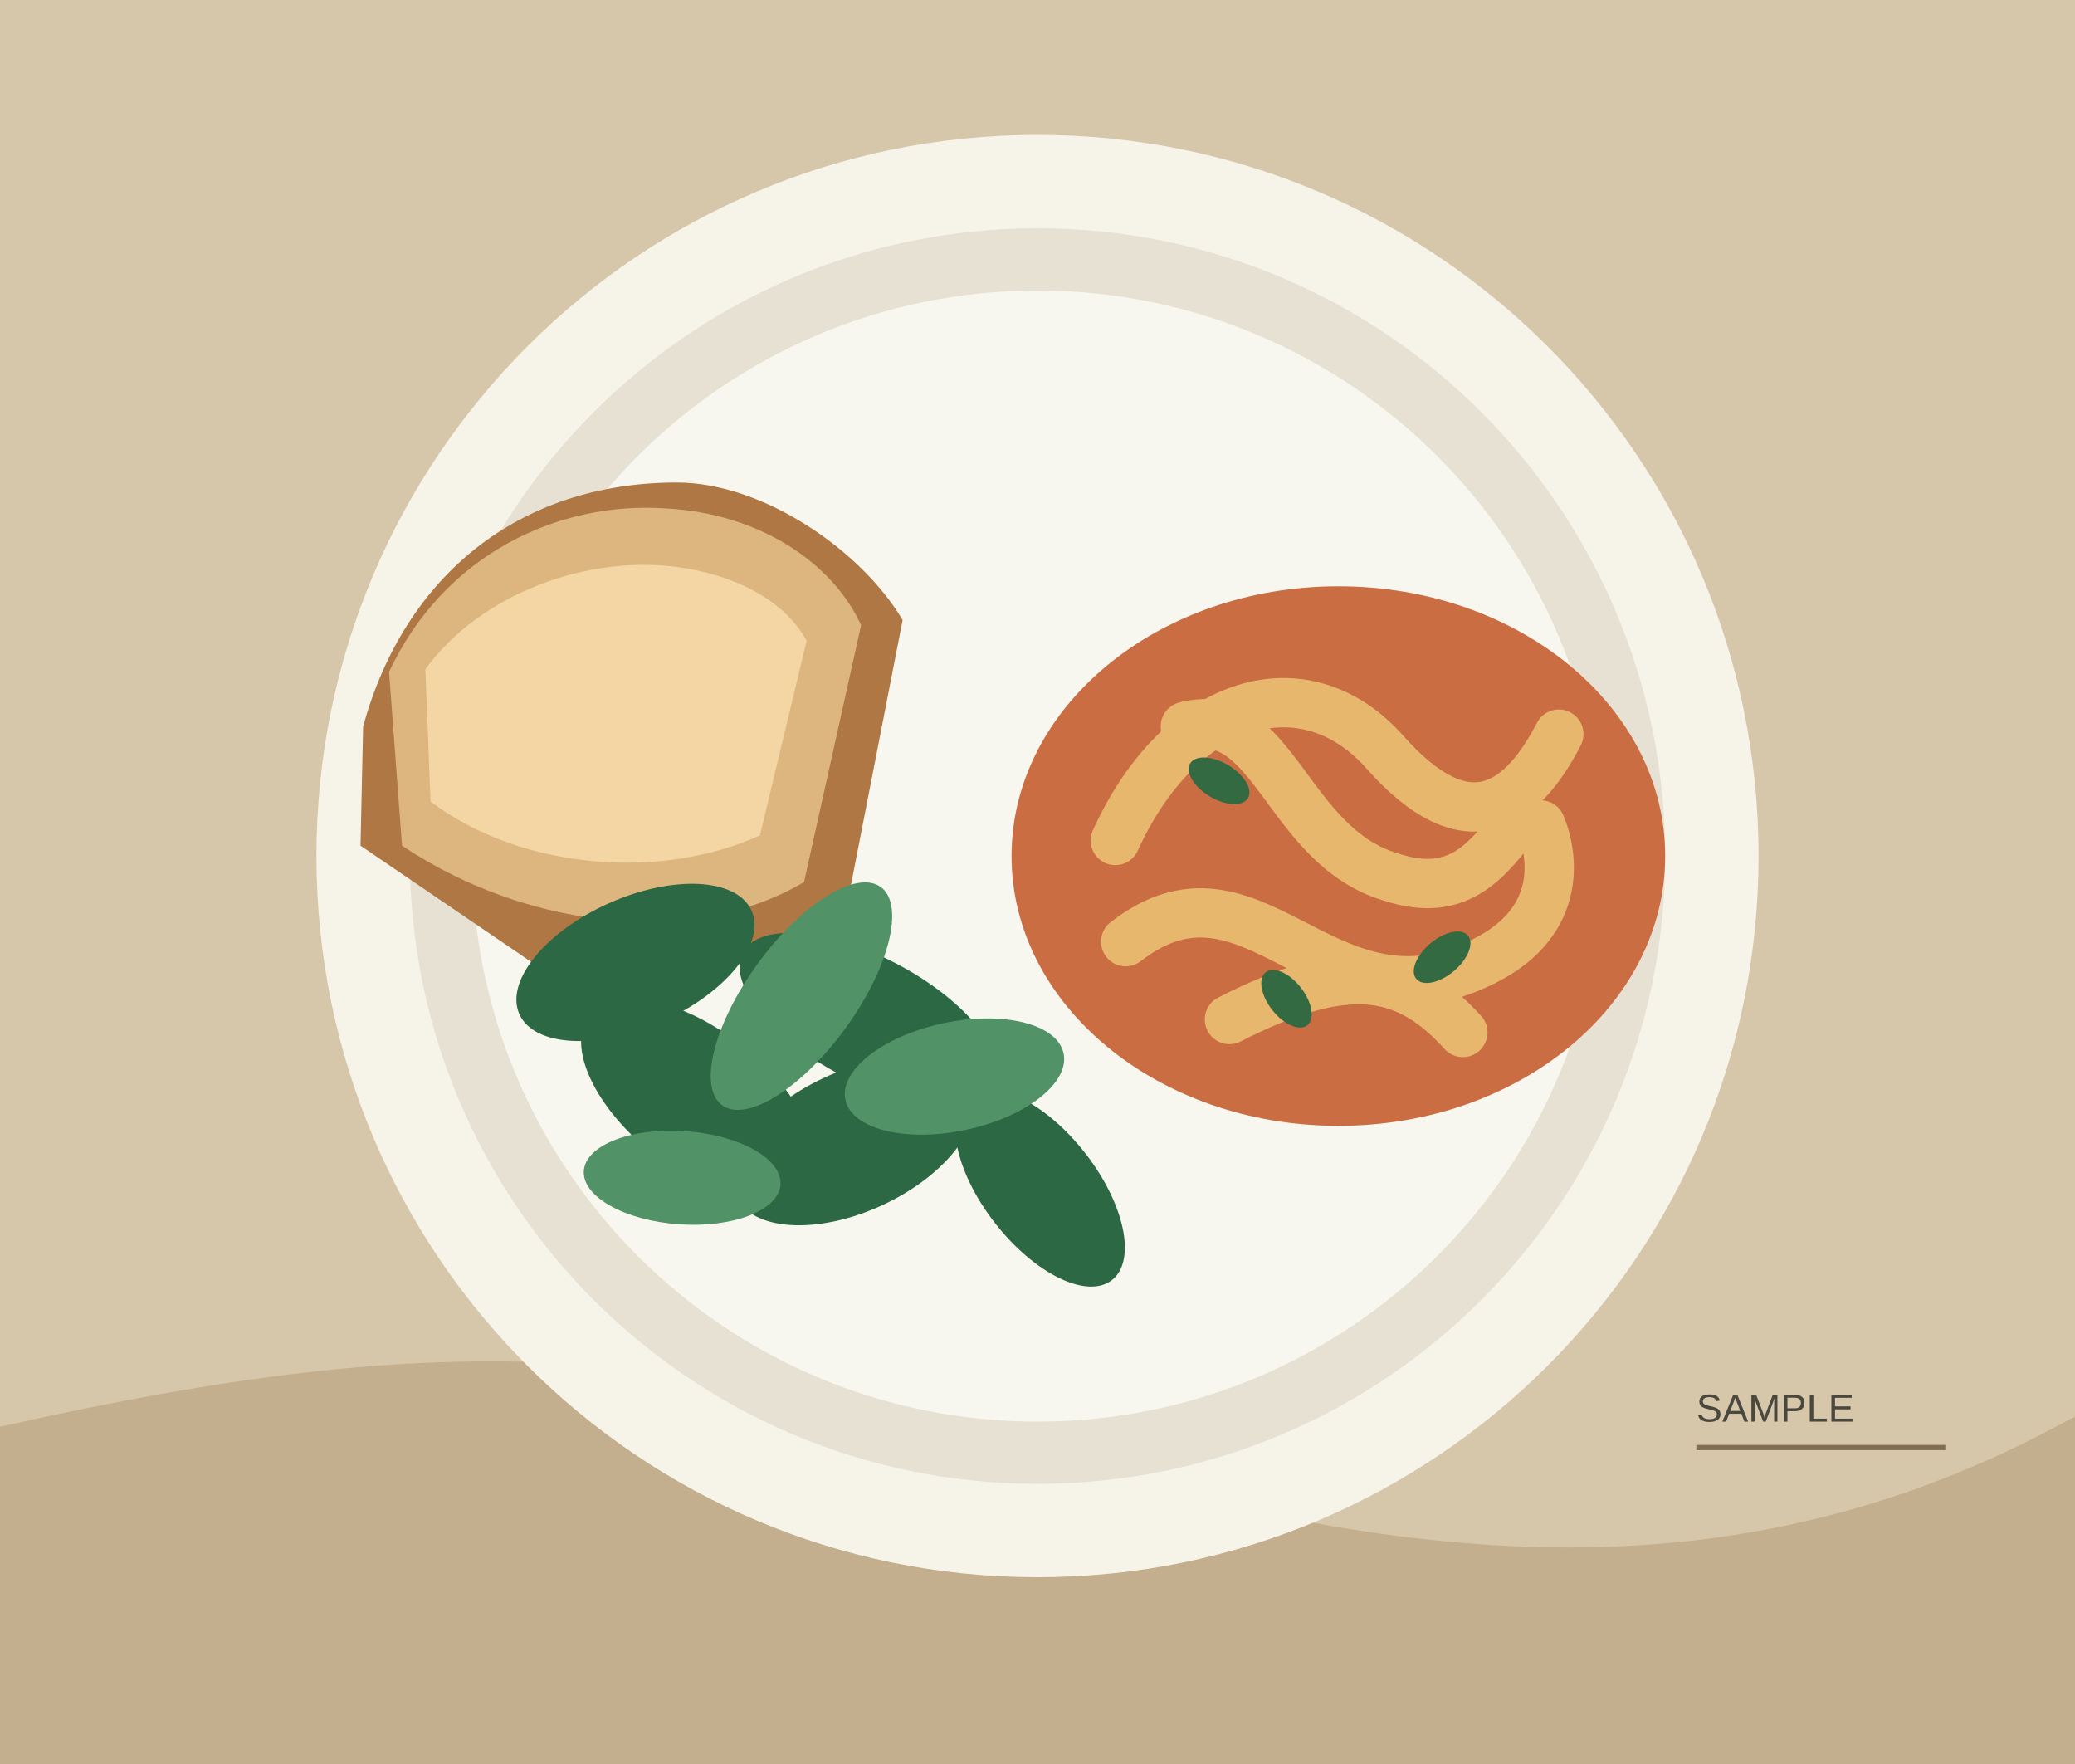
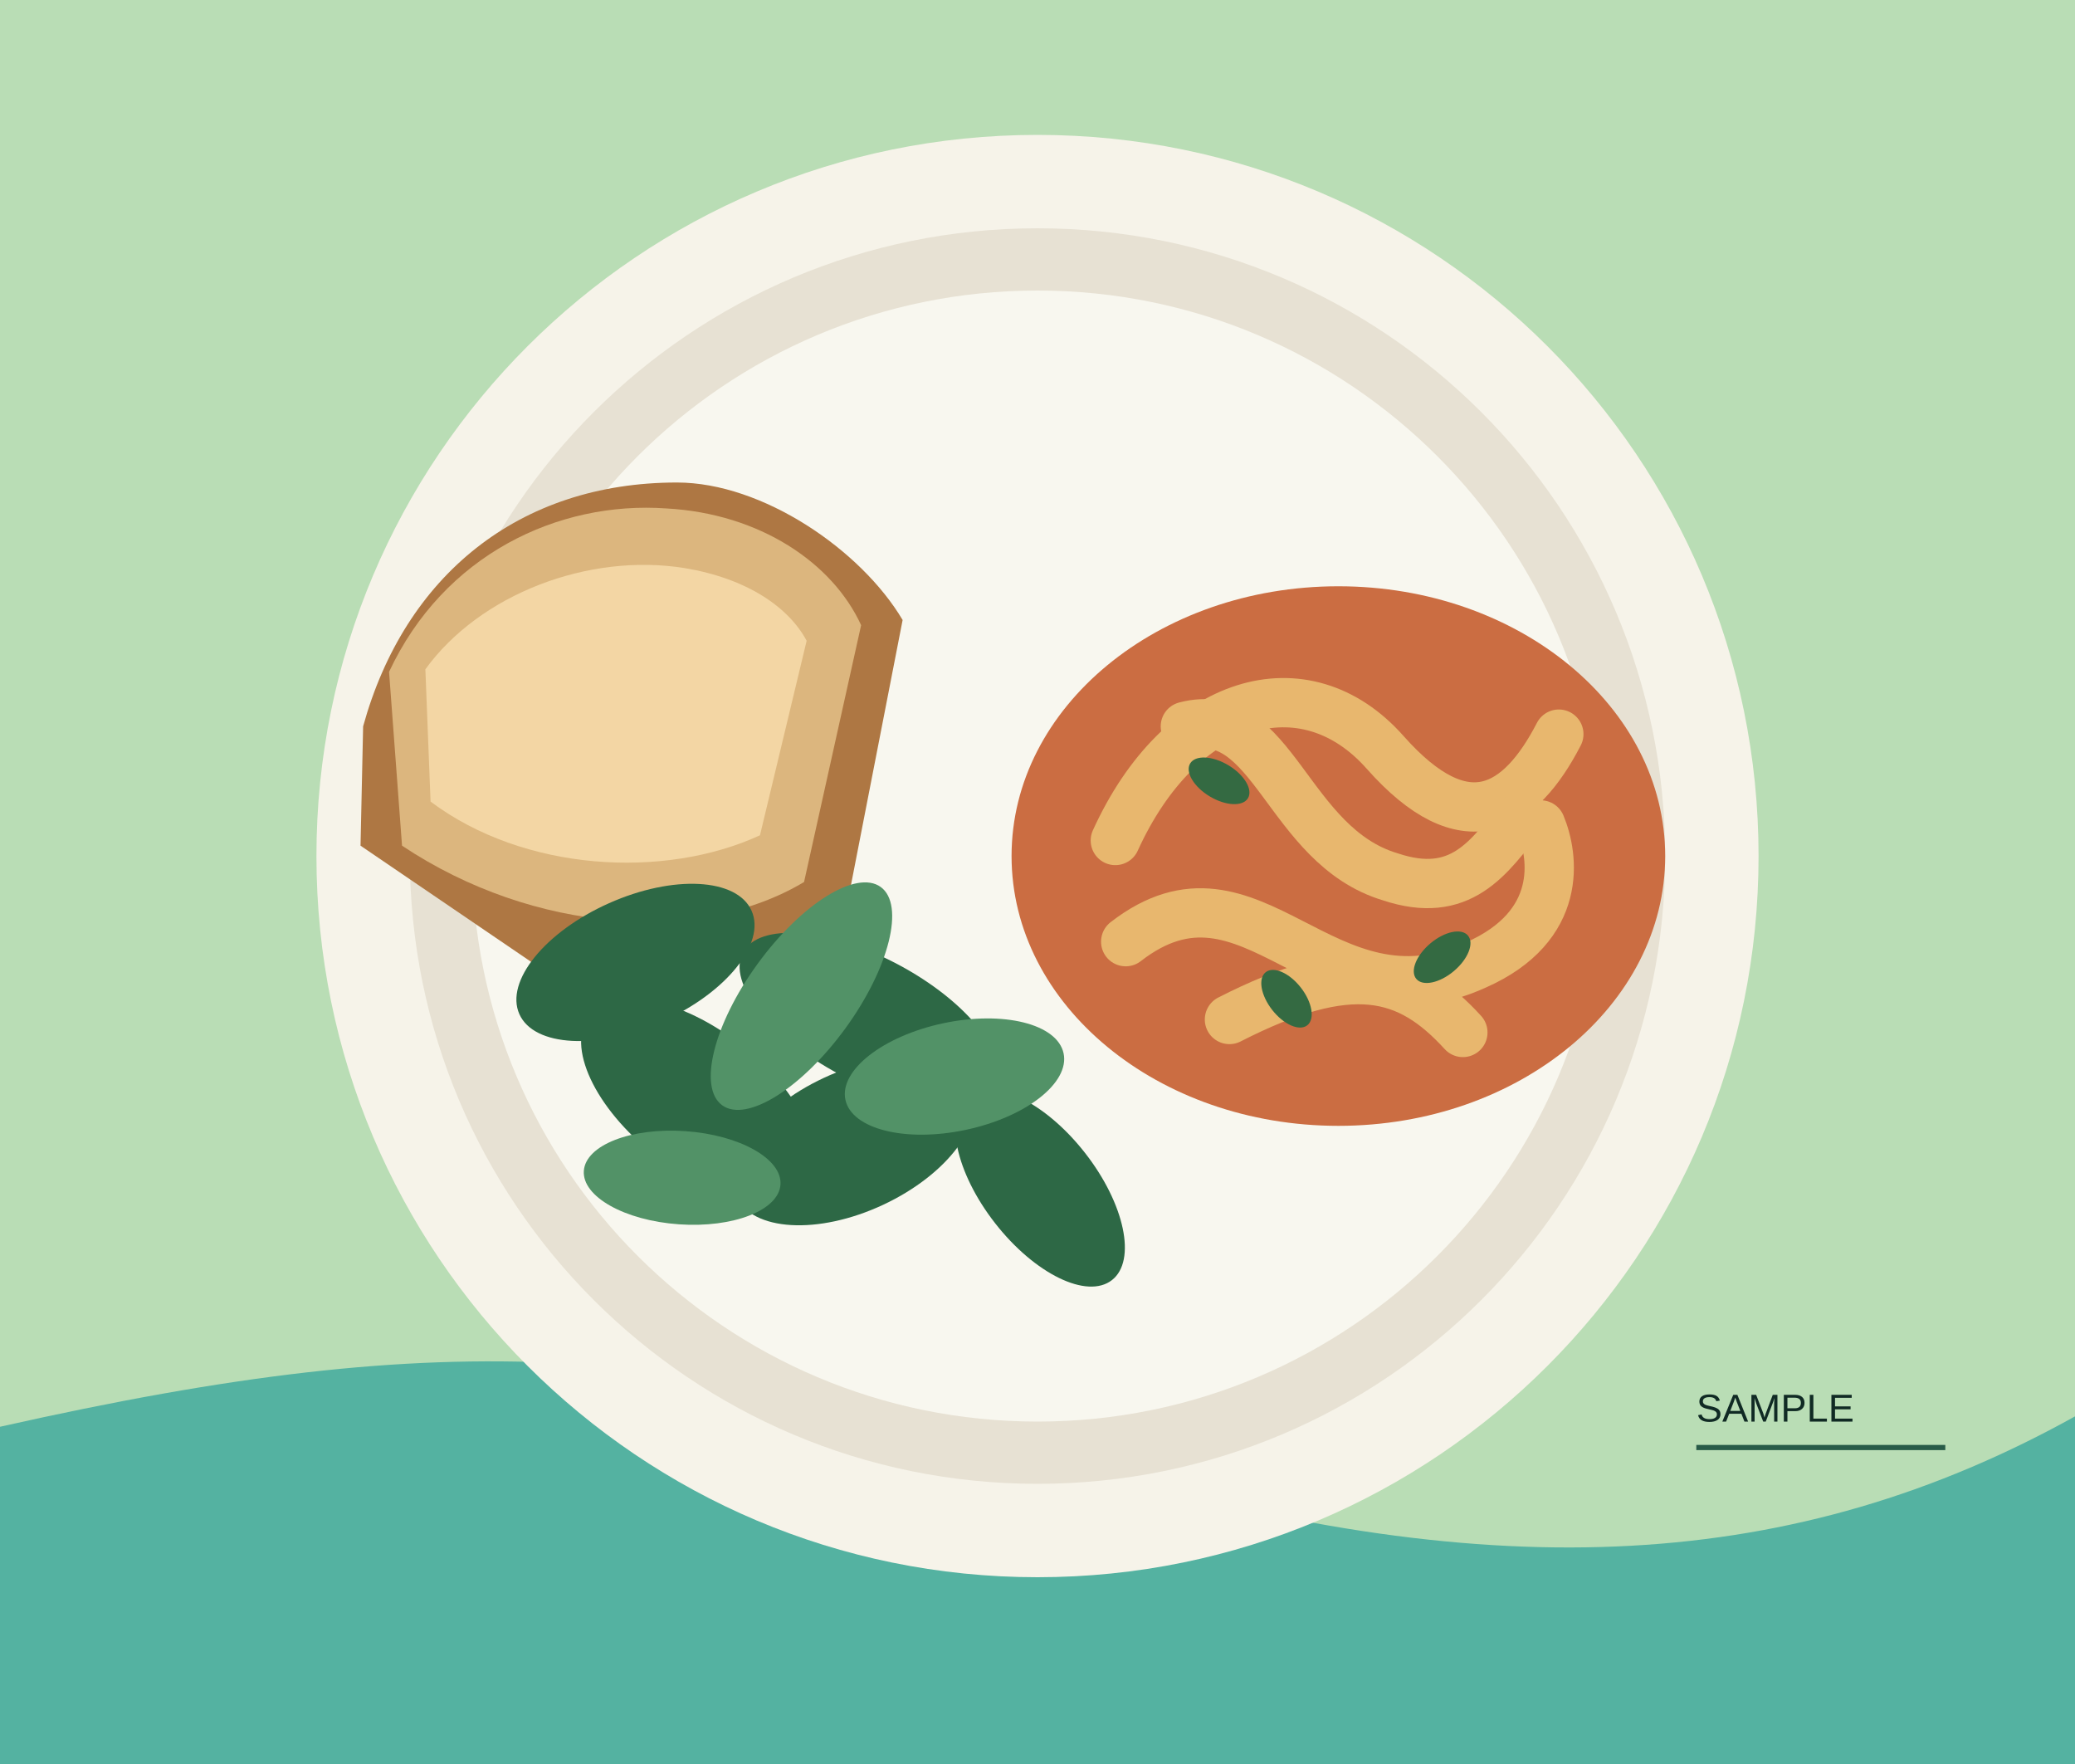
<svg xmlns="http://www.w3.org/2000/svg" viewBox="0 0 800 680" role="img" aria-labelledby="title desc">
-   <rect width="800" height="680" fill="#d6c7aa" />
-   <path d="M0 550c178-40 260-31 423 17 154 45 269 39 377-21v134H0Z" fill="#c3ae8d" />
+   <rect width="800" height="680" fill="#b9ddb5" />
+   <path d="M0 550c178-40 260-31 423 17 154 45 269 39 377-21v134H0Z" fill="#54b2a1" />
  <circle cx="400" cy="330" r="278" fill="#f6f3e9" />
  <circle cx="400" cy="330" r="242" fill="#e7e1d3" />
  <circle cx="400" cy="330" r="218" fill="#f8f7ef" />
  <path d="M140 280c16-58 60-94 121-94 33 0 71 26 87 53l-23 118-92 33-94-64Z" fill="#ae7743" />
  <path d="M150 259c21-45 65-66 107-63 36 2 64 21 75 45l-22 99c-40 24-104 20-155-14Z" fill="#dcb67e" />
  <path d="M164 258c21-29 63-45 100-39 24 4 40 15 47 28l-18 75c-37 17-91 14-127-13Z" fill="#f3d6a4" />
  <g fill="#2d6845">
    <ellipse cx="329" cy="440" rx="50" ry="27" transform="rotate(-25 329 440)" />
    <ellipse cx="269" cy="424" rx="53" ry="27" transform="rotate(38 269 424)" />
    <ellipse cx="335" cy="393" rx="55" ry="24" transform="rotate(28 335 393)" />
    <ellipse cx="245" cy="371" rx="49" ry="25" transform="rotate(-24 245 371)" />
    <ellipse cx="401" cy="458" rx="45" ry="22" transform="rotate(52 401 458)" />
  </g>
  <g fill="#529267">
    <ellipse cx="309" cy="384" rx="52" ry="21" transform="rotate(-54 309 384)" />
    <ellipse cx="368" cy="415" rx="43" ry="21" transform="rotate(-12 368 415)" />
    <ellipse cx="263" cy="454" rx="38" ry="18" transform="rotate(4 263 454)" />
  </g>
  <ellipse cx="516" cy="330" rx="126" ry="104" fill="#cb6d42" />
  <g fill="none" stroke="#e8b76e" stroke-width="19" stroke-linecap="round">
    <path d="M430 324c25-55 73-69 104-34s52 22 67-7" />
    <path d="M434 363c49-38 76 36 135 9 34-15 30-42 25-54" />
    <path d="M457 280c34-9 39 46 79 58 27 9 38-7 51-24" />
    <path d="M474 393c47-24 69-18 90 5" />
  </g>
  <g fill="#346a42">
    <ellipse cx="470" cy="301" rx="13" ry="7" transform="rotate(31 470 301)" />
    <ellipse cx="556" cy="369" rx="13" ry="7" transform="rotate(-40 556 369)" />
    <ellipse cx="496" cy="385" rx="13" ry="7" transform="rotate(52 496 385)" />
  </g>
-   <path d="M654 558h96" stroke="#806d52" stroke-width="2" />
-   <text x="654" y="548" font-family="Arial,sans-serif" font-size="15" fill="#4a473e">SAMPLE</text>
+   <path d="M654 558h96" stroke="#285b48" stroke-width="2" />
+   <text x="654" y="548" font-family="Arial,sans-serif" font-size="15" fill="#102a24">SAMPLE</text>
</svg>
